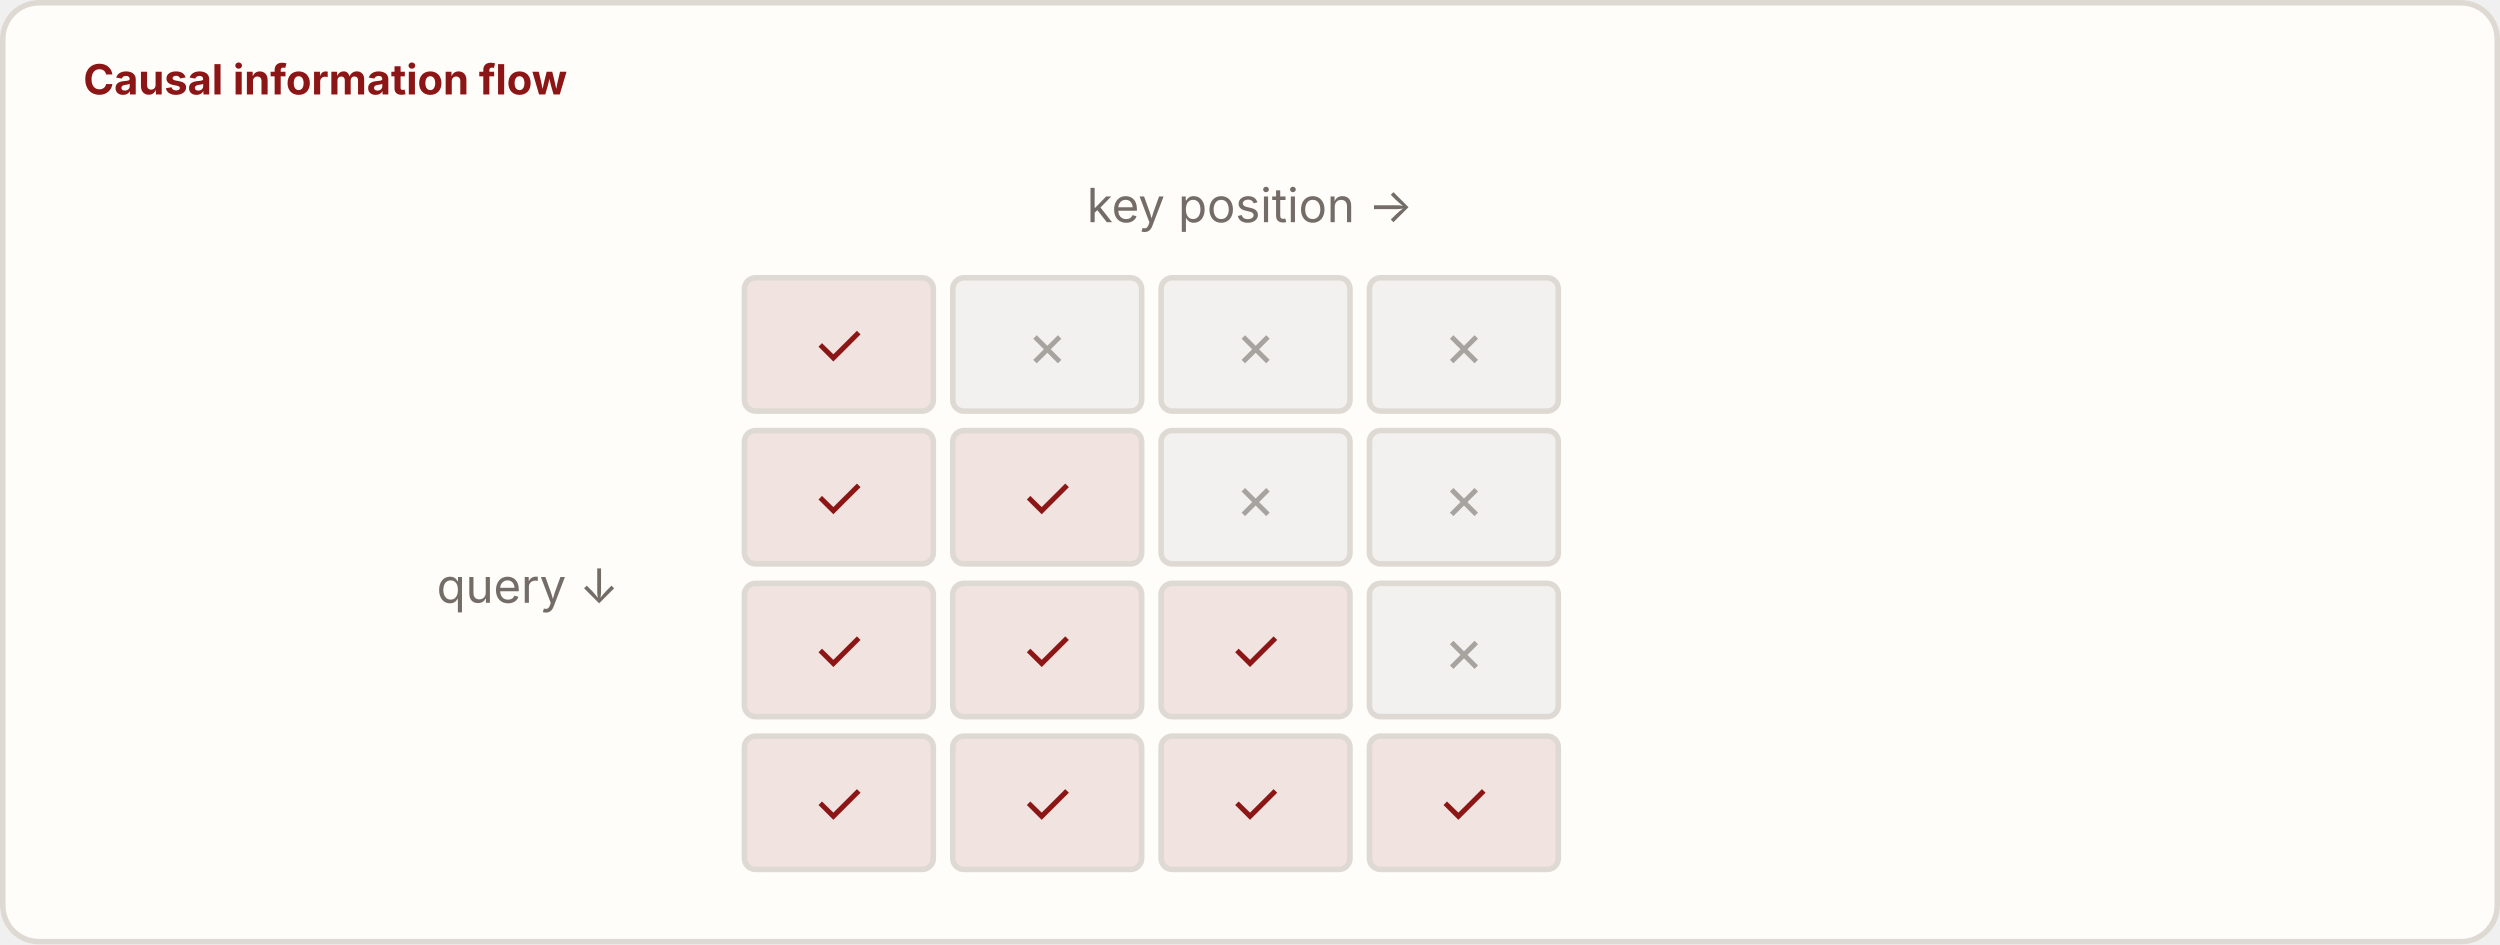
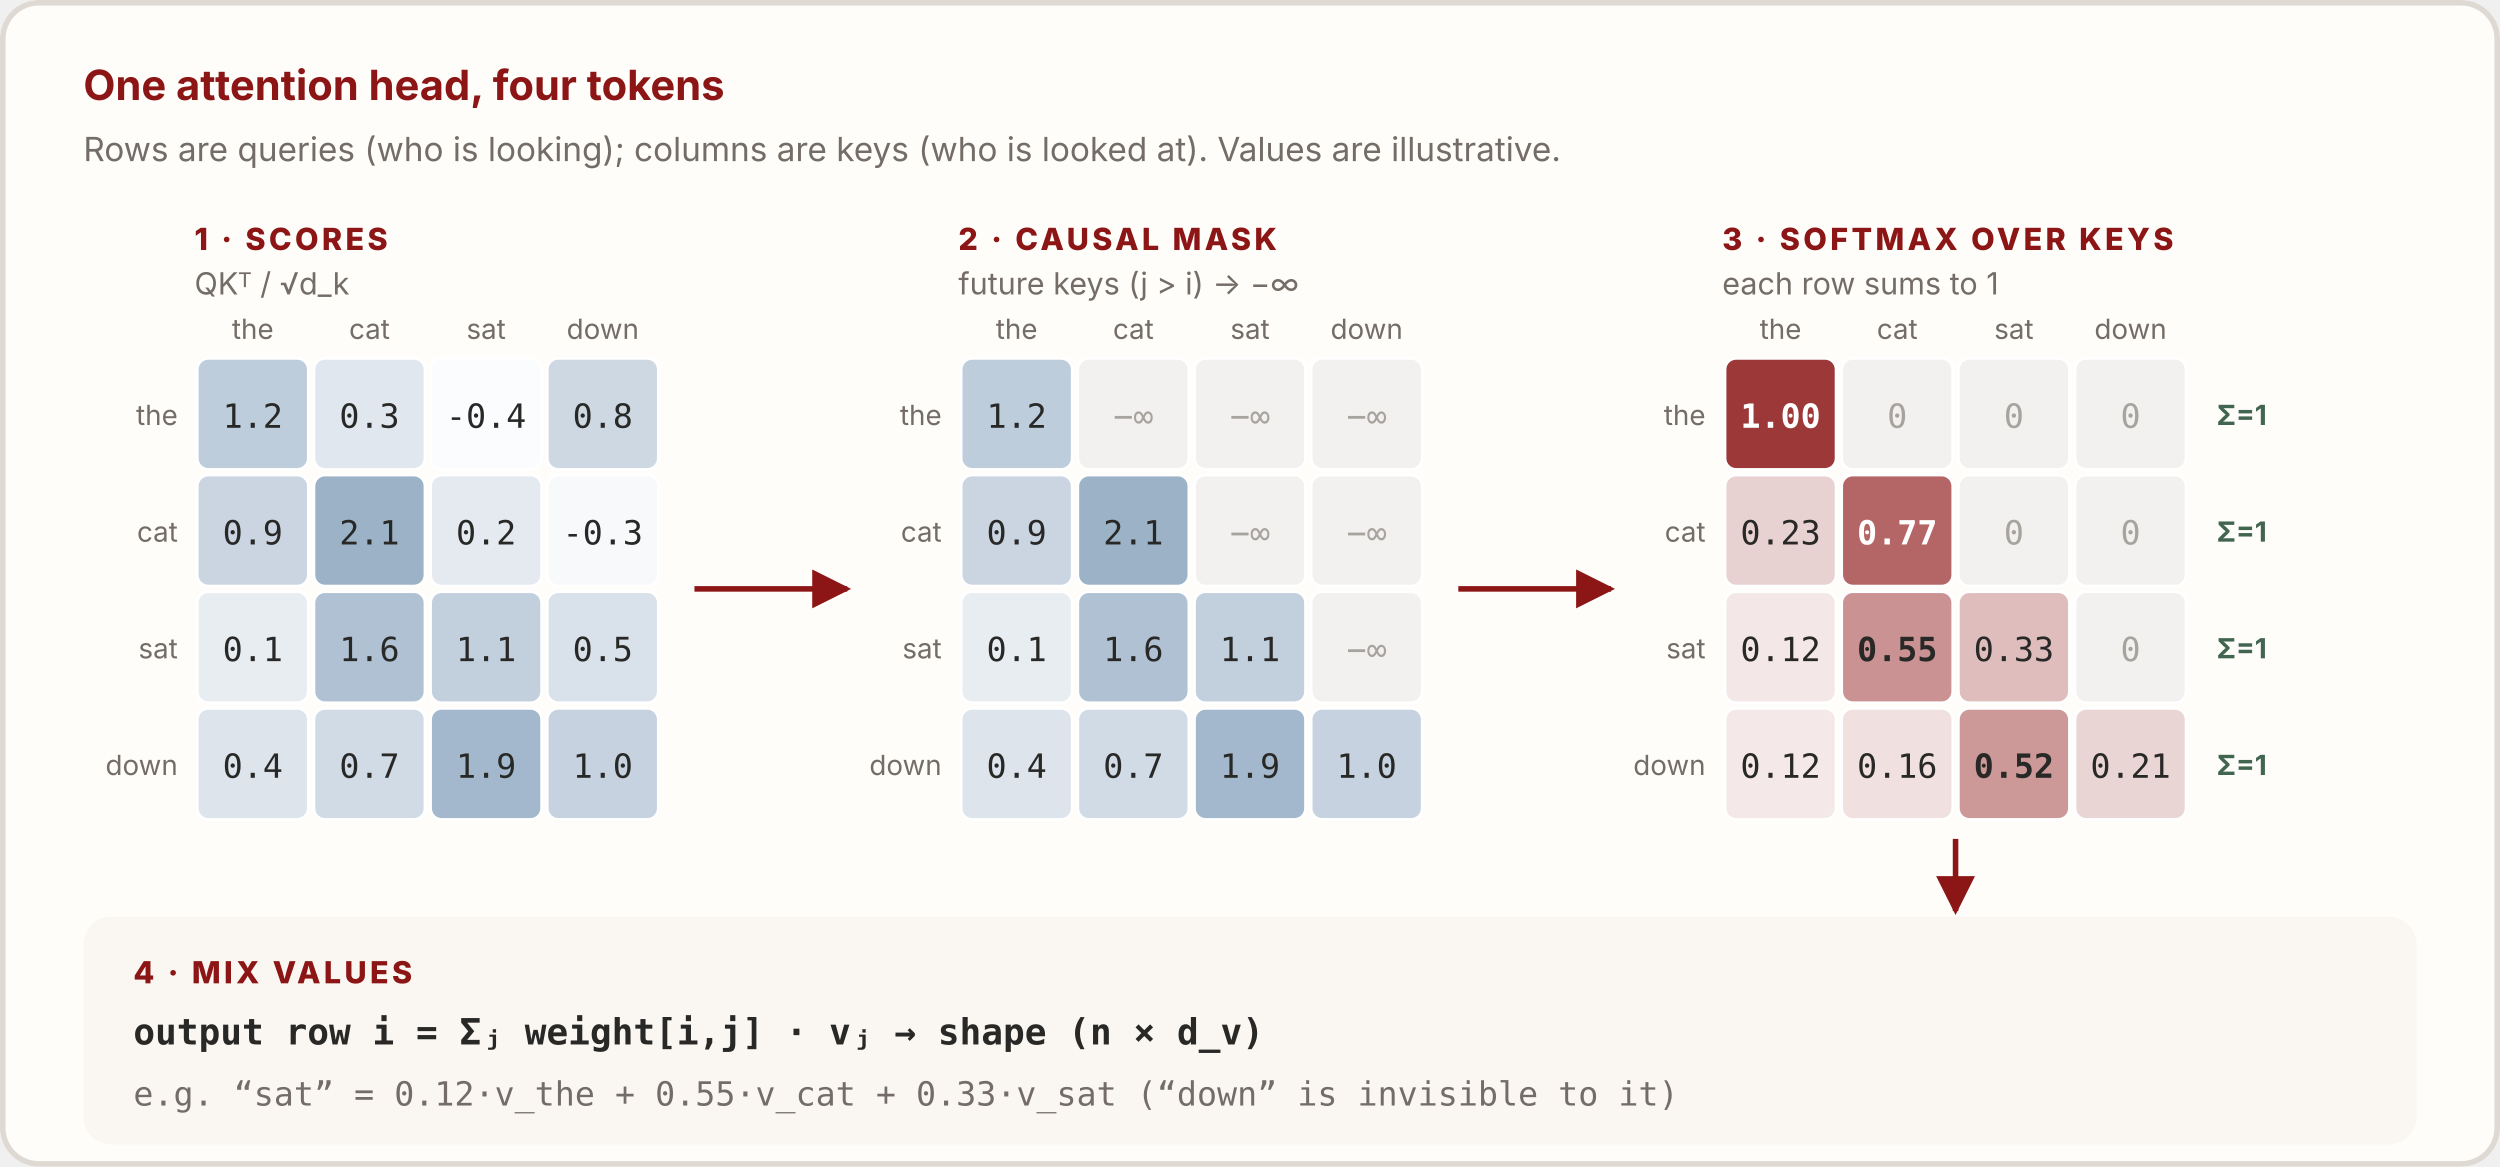
- <svg xmlns="http://www.w3.org/2000/svg" viewBox="0 0 900 340" role="img" aria-labelledby="t d">
+ <svg xmlns="http://www.w3.org/2000/svg" viewBox="0 0 900 420" role="img" aria-labelledby="t d">
  <defs>
    <marker id="arrow" viewBox="0 0 10 10" refX="9" refY="5" markerWidth="7" markerHeight="7" orient="auto-start-reverse">
      <path d="M0 0L10 5L0 10Z" fill="#8c1515" />
    </marker>
+     <marker id="arrow-g" viewBox="0 0 10 10" refX="9" refY="5" markerWidth="7" markerHeight="7" orient="auto-start-reverse">
+       <path d="M0 0L10 5L0 10Z" fill="#746d67" />
+     </marker>
  </defs>
-   <rect width="900" height="340" rx="14" fill="#fffdfa" />
-   <rect x="1" y="1" width="898" height="338" rx="13" fill="none" stroke="#ded9d2" stroke-width="2" />
-   <text x="30" y="34" text-anchor="start" font-family="Inter,Arial,sans-serif" font-size="15" font-weight="700" fill="#8c1515">Causal information flow</text>
-   <text x="450" y="80" text-anchor="middle" font-family="Inter,Arial,sans-serif" font-size="17" font-weight="400" fill="#746d67">key position →</text>
-   <rect x="268" y="100" width="68" height="48" rx="4" fill="#f0e3e0" stroke="#ded9d2" stroke-width="2" />
-   <text x="302" y="132" text-anchor="middle" font-family="Inter,Arial,sans-serif" font-size="22" font-weight="400" fill="#8c1515">✓</text>
-   <rect x="343" y="100" width="68" height="48" rx="4" fill="#f2f1ef" stroke="#ded9d2" stroke-width="2" />
-   <text x="377" y="132" text-anchor="middle" font-family="Inter,Arial,sans-serif" font-size="22" font-weight="400" fill="#a7a39e">×</text>
-   <rect x="418" y="100" width="68" height="48" rx="4" fill="#f2f1ef" stroke="#ded9d2" stroke-width="2" />
-   <text x="452" y="132" text-anchor="middle" font-family="Inter,Arial,sans-serif" font-size="22" font-weight="400" fill="#a7a39e">×</text>
-   <rect x="493" y="100" width="68" height="48" rx="4" fill="#f2f1ef" stroke="#ded9d2" stroke-width="2" />
-   <text x="527" y="132" text-anchor="middle" font-family="Inter,Arial,sans-serif" font-size="22" font-weight="400" fill="#a7a39e">×</text>
-   <rect x="268" y="155" width="68" height="48" rx="4" fill="#f0e3e0" stroke="#ded9d2" stroke-width="2" />
-   <text x="302" y="187" text-anchor="middle" font-family="Inter,Arial,sans-serif" font-size="22" font-weight="400" fill="#8c1515">✓</text>
-   <rect x="343" y="155" width="68" height="48" rx="4" fill="#f0e3e0" stroke="#ded9d2" stroke-width="2" />
-   <text x="377" y="187" text-anchor="middle" font-family="Inter,Arial,sans-serif" font-size="22" font-weight="400" fill="#8c1515">✓</text>
-   <rect x="418" y="155" width="68" height="48" rx="4" fill="#f2f1ef" stroke="#ded9d2" stroke-width="2" />
-   <text x="452" y="187" text-anchor="middle" font-family="Inter,Arial,sans-serif" font-size="22" font-weight="400" fill="#a7a39e">×</text>
-   <rect x="493" y="155" width="68" height="48" rx="4" fill="#f2f1ef" stroke="#ded9d2" stroke-width="2" />
-   <text x="527" y="187" text-anchor="middle" font-family="Inter,Arial,sans-serif" font-size="22" font-weight="400" fill="#a7a39e">×</text>
-   <rect x="268" y="210" width="68" height="48" rx="4" fill="#f0e3e0" stroke="#ded9d2" stroke-width="2" />
-   <text x="302" y="242" text-anchor="middle" font-family="Inter,Arial,sans-serif" font-size="22" font-weight="400" fill="#8c1515">✓</text>
-   <rect x="343" y="210" width="68" height="48" rx="4" fill="#f0e3e0" stroke="#ded9d2" stroke-width="2" />
-   <text x="377" y="242" text-anchor="middle" font-family="Inter,Arial,sans-serif" font-size="22" font-weight="400" fill="#8c1515">✓</text>
-   <rect x="418" y="210" width="68" height="48" rx="4" fill="#f0e3e0" stroke="#ded9d2" stroke-width="2" />
-   <text x="452" y="242" text-anchor="middle" font-family="Inter,Arial,sans-serif" font-size="22" font-weight="400" fill="#8c1515">✓</text>
-   <rect x="493" y="210" width="68" height="48" rx="4" fill="#f2f1ef" stroke="#ded9d2" stroke-width="2" />
-   <text x="527" y="242" text-anchor="middle" font-family="Inter,Arial,sans-serif" font-size="22" font-weight="400" fill="#a7a39e">×</text>
-   <rect x="268" y="265" width="68" height="48" rx="4" fill="#f0e3e0" stroke="#ded9d2" stroke-width="2" />
-   <text x="302" y="297" text-anchor="middle" font-family="Inter,Arial,sans-serif" font-size="22" font-weight="400" fill="#8c1515">✓</text>
-   <rect x="343" y="265" width="68" height="48" rx="4" fill="#f0e3e0" stroke="#ded9d2" stroke-width="2" />
-   <text x="377" y="297" text-anchor="middle" font-family="Inter,Arial,sans-serif" font-size="22" font-weight="400" fill="#8c1515">✓</text>
-   <rect x="418" y="265" width="68" height="48" rx="4" fill="#f0e3e0" stroke="#ded9d2" stroke-width="2" />
-   <text x="452" y="297" text-anchor="middle" font-family="Inter,Arial,sans-serif" font-size="22" font-weight="400" fill="#8c1515">✓</text>
-   <rect x="493" y="265" width="68" height="48" rx="4" fill="#f0e3e0" stroke="#ded9d2" stroke-width="2" />
-   <text x="527" y="297" text-anchor="middle" font-family="Inter,Arial,sans-serif" font-size="22" font-weight="400" fill="#8c1515">✓</text>
-   <text x="190" y="217" text-anchor="middle" font-family="Inter,Arial,sans-serif" font-size="17" font-weight="400" fill="#746d67">query ↓</text>
+   <rect width="900" height="420" rx="14" fill="#fffdfa" />
+   <rect x="1" y="1" width="898" height="418" rx="13" fill="none" stroke="#ded9d2" stroke-width="2" />
+   <text x="30" y="36" text-anchor="start" font-family="Inter,Arial,sans-serif" font-size="15" font-weight="700" fill="#8c1515">One attention head, four tokens</text>
+   <text x="30" y="58" text-anchor="start" font-family="Inter,Arial,sans-serif" font-size="12" font-weight="400" fill="#746d67">Rows are queries (who is looking); columns are keys (who is looked at). Values are illustrative.</text>
+   <text x="70" y="90" text-anchor="start" font-family="Inter,Arial,sans-serif" font-size="11" font-weight="800" fill="#8c1515" letter-spacing="1.2">1 · SCORES</text>
+   <text x="70" y="106" text-anchor="start" font-family="Inter,Arial,sans-serif" font-size="11" font-weight="400" fill="#746d67">QKᵀ / √d_k</text>
+   <text x="91" y="122" text-anchor="middle" font-family="Inter,Arial,sans-serif" font-size="10" font-weight="400" fill="#746d67">the</text>
+   <text x="133" y="122" text-anchor="middle" font-family="Inter,Arial,sans-serif" font-size="10" font-weight="400" fill="#746d67">cat</text>
+   <text x="175" y="122" text-anchor="middle" font-family="Inter,Arial,sans-serif" font-size="10" font-weight="400" fill="#746d67">sat</text>
+   <text x="217" y="122" text-anchor="middle" font-family="Inter,Arial,sans-serif" font-size="10" font-weight="400" fill="#746d67">down</text>
+   <text x="64" y="153" text-anchor="end" font-family="Inter,Arial,sans-serif" font-size="10" font-weight="400" fill="#746d67">the</text>
+   <text x="64" y="195" text-anchor="end" font-family="Inter,Arial,sans-serif" font-size="10" font-weight="400" fill="#746d67">cat</text>
+   <text x="64" y="237" text-anchor="end" font-family="Inter,Arial,sans-serif" font-size="10" font-weight="400" fill="#746d67">sat</text>
+   <text x="64" y="279" text-anchor="end" font-family="Inter,Arial,sans-serif" font-size="10" font-weight="400" fill="#746d67">down</text>
+   <rect x="71" y="129" width="40" height="40" rx="4" fill="#becddb" stroke="#ffffff" stroke-width="1" />
+   <text x="91" y="154" text-anchor="middle" font-family="ui-monospace,Menlo,Consolas,monospace" font-size="12" font-weight="400" fill="#282827">1.2</text>
+   <rect x="113" y="129" width="40" height="40" rx="4" fill="#e0e7ee" stroke="#ffffff" stroke-width="1" />
+   <text x="133" y="154" text-anchor="middle" font-family="ui-monospace,Menlo,Consolas,monospace" font-size="12" font-weight="400" fill="#282827">0.3</text>
+   <rect x="155" y="129" width="40" height="40" rx="4" fill="#fbfcfd" stroke="#ffffff" stroke-width="1" />
+   <text x="175" y="154" text-anchor="middle" font-family="ui-monospace,Menlo,Consolas,monospace" font-size="12" font-weight="400" fill="#282827">-0.4</text>
+   <rect x="197" y="129" width="40" height="40" rx="4" fill="#cdd8e3" stroke="#ffffff" stroke-width="1" />
+   <text x="217" y="154" text-anchor="middle" font-family="ui-monospace,Menlo,Consolas,monospace" font-size="12" font-weight="400" fill="#282827">0.8</text>
+   <rect x="71" y="171" width="40" height="40" rx="4" fill="#cad5e1" stroke="#ffffff" stroke-width="1" />
+   <text x="91" y="196" text-anchor="middle" font-family="ui-monospace,Menlo,Consolas,monospace" font-size="12" font-weight="400" fill="#282827">0.9</text>
+   <rect x="113" y="171" width="40" height="40" rx="4" fill="#9cb2c7" stroke="#ffffff" stroke-width="1" />
+   <text x="133" y="196" text-anchor="middle" font-family="ui-monospace,Menlo,Consolas,monospace" font-size="12" font-weight="400" fill="#282827">2.1</text>
+   <rect x="155" y="171" width="40" height="40" rx="4" fill="#e4eaf0" stroke="#ffffff" stroke-width="1" />
+   <text x="175" y="196" text-anchor="middle" font-family="ui-monospace,Menlo,Consolas,monospace" font-size="12" font-weight="400" fill="#282827">0.2</text>
+   <rect x="197" y="171" width="40" height="40" rx="4" fill="#f7f9fb" stroke="#ffffff" stroke-width="1" />
+   <text x="217" y="196" text-anchor="middle" font-family="ui-monospace,Menlo,Consolas,monospace" font-size="12" font-weight="400" fill="#282827">-0.3</text>
+   <rect x="71" y="213" width="40" height="40" rx="4" fill="#e8edf2" stroke="#ffffff" stroke-width="1" />
+   <text x="91" y="238" text-anchor="middle" font-family="ui-monospace,Menlo,Consolas,monospace" font-size="12" font-weight="400" fill="#282827">0.1</text>
+   <rect x="113" y="213" width="40" height="40" rx="4" fill="#afc1d2" stroke="#ffffff" stroke-width="1" />
+   <text x="133" y="238" text-anchor="middle" font-family="ui-monospace,Menlo,Consolas,monospace" font-size="12" font-weight="400" fill="#282827">1.6</text>
+   <rect x="155" y="213" width="40" height="40" rx="4" fill="#c2cfdd" stroke="#ffffff" stroke-width="1" />
+   <text x="175" y="238" text-anchor="middle" font-family="ui-monospace,Menlo,Consolas,monospace" font-size="12" font-weight="400" fill="#282827">1.1</text>
+   <rect x="197" y="213" width="40" height="40" rx="4" fill="#d9e1ea" stroke="#ffffff" stroke-width="1" />
+   <text x="217" y="238" text-anchor="middle" font-family="ui-monospace,Menlo,Consolas,monospace" font-size="12" font-weight="400" fill="#282827">0.5</text>
+   <rect x="71" y="255" width="40" height="40" rx="4" fill="#dde4ec" stroke="#ffffff" stroke-width="1" />
+   <text x="91" y="280" text-anchor="middle" font-family="ui-monospace,Menlo,Consolas,monospace" font-size="12" font-weight="400" fill="#282827">0.4</text>
+   <rect x="113" y="255" width="40" height="40" rx="4" fill="#d1dbe5" stroke="#ffffff" stroke-width="1" />
+   <text x="133" y="280" text-anchor="middle" font-family="ui-monospace,Menlo,Consolas,monospace" font-size="12" font-weight="400" fill="#282827">0.7</text>
+   <rect x="155" y="255" width="40" height="40" rx="4" fill="#a3b8cc" stroke="#ffffff" stroke-width="1" />
+   <text x="175" y="280" text-anchor="middle" font-family="ui-monospace,Menlo,Consolas,monospace" font-size="12" font-weight="400" fill="#282827">1.9</text>
+   <rect x="197" y="255" width="40" height="40" rx="4" fill="#c6d2df" stroke="#ffffff" stroke-width="1" />
+   <text x="217" y="280" text-anchor="middle" font-family="ui-monospace,Menlo,Consolas,monospace" font-size="12" font-weight="400" fill="#282827">1.0</text>
+   <text x="345" y="90" text-anchor="start" font-family="Inter,Arial,sans-serif" font-size="11" font-weight="800" fill="#8c1515" letter-spacing="1.2">2 · CAUSAL MASK</text>
+   <text x="345" y="106" text-anchor="start" font-family="Inter,Arial,sans-serif" font-size="11" font-weight="400" fill="#746d67">future keys (j &gt; i) → −∞</text>
+   <text x="366" y="122" text-anchor="middle" font-family="Inter,Arial,sans-serif" font-size="10" font-weight="400" fill="#746d67">the</text>
+   <text x="408" y="122" text-anchor="middle" font-family="Inter,Arial,sans-serif" font-size="10" font-weight="400" fill="#746d67">cat</text>
+   <text x="450" y="122" text-anchor="middle" font-family="Inter,Arial,sans-serif" font-size="10" font-weight="400" fill="#746d67">sat</text>
+   <text x="492" y="122" text-anchor="middle" font-family="Inter,Arial,sans-serif" font-size="10" font-weight="400" fill="#746d67">down</text>
+   <text x="339" y="153" text-anchor="end" font-family="Inter,Arial,sans-serif" font-size="10" font-weight="400" fill="#746d67">the</text>
+   <text x="339" y="195" text-anchor="end" font-family="Inter,Arial,sans-serif" font-size="10" font-weight="400" fill="#746d67">cat</text>
+   <text x="339" y="237" text-anchor="end" font-family="Inter,Arial,sans-serif" font-size="10" font-weight="400" fill="#746d67">sat</text>
+   <text x="339" y="279" text-anchor="end" font-family="Inter,Arial,sans-serif" font-size="10" font-weight="400" fill="#746d67">down</text>
+   <rect x="346" y="129" width="40" height="40" rx="4" fill="#becddb" stroke="#ffffff" stroke-width="1" />
+   <text x="366" y="154" text-anchor="middle" font-family="ui-monospace,Menlo,Consolas,monospace" font-size="12" font-weight="400" fill="#282827">1.2</text>
+   <rect x="388" y="129" width="40" height="40" rx="4" fill="#f2f1ef" stroke="#ffffff" stroke-width="1" />
+   <text x="408" y="154" text-anchor="middle" font-family="ui-monospace,Menlo,Consolas,monospace" font-size="12" font-weight="400" fill="#a7a39e">−∞</text>
+   <rect x="430" y="129" width="40" height="40" rx="4" fill="#f2f1ef" stroke="#ffffff" stroke-width="1" />
+   <text x="450" y="154" text-anchor="middle" font-family="ui-monospace,Menlo,Consolas,monospace" font-size="12" font-weight="400" fill="#a7a39e">−∞</text>
+   <rect x="472" y="129" width="40" height="40" rx="4" fill="#f2f1ef" stroke="#ffffff" stroke-width="1" />
+   <text x="492" y="154" text-anchor="middle" font-family="ui-monospace,Menlo,Consolas,monospace" font-size="12" font-weight="400" fill="#a7a39e">−∞</text>
+   <rect x="346" y="171" width="40" height="40" rx="4" fill="#cad5e1" stroke="#ffffff" stroke-width="1" />
+   <text x="366" y="196" text-anchor="middle" font-family="ui-monospace,Menlo,Consolas,monospace" font-size="12" font-weight="400" fill="#282827">0.9</text>
+   <rect x="388" y="171" width="40" height="40" rx="4" fill="#9cb2c7" stroke="#ffffff" stroke-width="1" />
+   <text x="408" y="196" text-anchor="middle" font-family="ui-monospace,Menlo,Consolas,monospace" font-size="12" font-weight="400" fill="#282827">2.1</text>
+   <rect x="430" y="171" width="40" height="40" rx="4" fill="#f2f1ef" stroke="#ffffff" stroke-width="1" />
+   <text x="450" y="196" text-anchor="middle" font-family="ui-monospace,Menlo,Consolas,monospace" font-size="12" font-weight="400" fill="#a7a39e">−∞</text>
+   <rect x="472" y="171" width="40" height="40" rx="4" fill="#f2f1ef" stroke="#ffffff" stroke-width="1" />
+   <text x="492" y="196" text-anchor="middle" font-family="ui-monospace,Menlo,Consolas,monospace" font-size="12" font-weight="400" fill="#a7a39e">−∞</text>
+   <rect x="346" y="213" width="40" height="40" rx="4" fill="#e8edf2" stroke="#ffffff" stroke-width="1" />
+   <text x="366" y="238" text-anchor="middle" font-family="ui-monospace,Menlo,Consolas,monospace" font-size="12" font-weight="400" fill="#282827">0.1</text>
+   <rect x="388" y="213" width="40" height="40" rx="4" fill="#afc1d2" stroke="#ffffff" stroke-width="1" />
+   <text x="408" y="238" text-anchor="middle" font-family="ui-monospace,Menlo,Consolas,monospace" font-size="12" font-weight="400" fill="#282827">1.6</text>
+   <rect x="430" y="213" width="40" height="40" rx="4" fill="#c2cfdd" stroke="#ffffff" stroke-width="1" />
+   <text x="450" y="238" text-anchor="middle" font-family="ui-monospace,Menlo,Consolas,monospace" font-size="12" font-weight="400" fill="#282827">1.1</text>
+   <rect x="472" y="213" width="40" height="40" rx="4" fill="#f2f1ef" stroke="#ffffff" stroke-width="1" />
+   <text x="492" y="238" text-anchor="middle" font-family="ui-monospace,Menlo,Consolas,monospace" font-size="12" font-weight="400" fill="#a7a39e">−∞</text>
+   <rect x="346" y="255" width="40" height="40" rx="4" fill="#dde4ec" stroke="#ffffff" stroke-width="1" />
+   <text x="366" y="280" text-anchor="middle" font-family="ui-monospace,Menlo,Consolas,monospace" font-size="12" font-weight="400" fill="#282827">0.4</text>
+   <rect x="388" y="255" width="40" height="40" rx="4" fill="#d1dbe5" stroke="#ffffff" stroke-width="1" />
+   <text x="408" y="280" text-anchor="middle" font-family="ui-monospace,Menlo,Consolas,monospace" font-size="12" font-weight="400" fill="#282827">0.7</text>
+   <rect x="430" y="255" width="40" height="40" rx="4" fill="#a3b8cc" stroke="#ffffff" stroke-width="1" />
+   <text x="450" y="280" text-anchor="middle" font-family="ui-monospace,Menlo,Consolas,monospace" font-size="12" font-weight="400" fill="#282827">1.9</text>
+   <rect x="472" y="255" width="40" height="40" rx="4" fill="#c6d2df" stroke="#ffffff" stroke-width="1" />
+   <text x="492" y="280" text-anchor="middle" font-family="ui-monospace,Menlo,Consolas,monospace" font-size="12" font-weight="400" fill="#282827">1.0</text>
+   <text x="620" y="90" text-anchor="start" font-family="Inter,Arial,sans-serif" font-size="11" font-weight="800" fill="#8c1515" letter-spacing="1.2">3 · SOFTMAX OVER KEYS</text>
+   <text x="620" y="106" text-anchor="start" font-family="Inter,Arial,sans-serif" font-size="11" font-weight="400" fill="#746d67">each row sums to 1</text>
+   <text x="641" y="122" text-anchor="middle" font-family="Inter,Arial,sans-serif" font-size="10" font-weight="400" fill="#746d67">the</text>
+   <text x="683" y="122" text-anchor="middle" font-family="Inter,Arial,sans-serif" font-size="10" font-weight="400" fill="#746d67">cat</text>
+   <text x="725" y="122" text-anchor="middle" font-family="Inter,Arial,sans-serif" font-size="10" font-weight="400" fill="#746d67">sat</text>
+   <text x="767" y="122" text-anchor="middle" font-family="Inter,Arial,sans-serif" font-size="10" font-weight="400" fill="#746d67">down</text>
+   <text x="614" y="153" text-anchor="end" font-family="Inter,Arial,sans-serif" font-size="10" font-weight="400" fill="#746d67">the</text>
+   <text x="614" y="195" text-anchor="end" font-family="Inter,Arial,sans-serif" font-size="10" font-weight="400" fill="#746d67">cat</text>
+   <text x="614" y="237" text-anchor="end" font-family="Inter,Arial,sans-serif" font-size="10" font-weight="400" fill="#746d67">sat</text>
+   <text x="614" y="279" text-anchor="end" font-family="Inter,Arial,sans-serif" font-size="10" font-weight="400" fill="#746d67">down</text>
+   <rect x="621" y="129" width="40" height="40" rx="4" fill="#9d3838" stroke="#ffffff" stroke-width="1" />
+   <text x="641" y="154" text-anchor="middle" font-family="ui-monospace,Menlo,Consolas,monospace" font-size="12" font-weight="700" fill="#ffffff">1.00</text>
+   <rect x="663" y="129" width="40" height="40" rx="4" fill="#f2f1ef" stroke="#ffffff" stroke-width="1" />
+   <text x="683" y="154" text-anchor="middle" font-family="ui-monospace,Menlo,Consolas,monospace" font-size="12" font-weight="400" fill="#a7a39e">0</text>
+   <rect x="705" y="129" width="40" height="40" rx="4" fill="#f2f1ef" stroke="#ffffff" stroke-width="1" />
+   <text x="725" y="154" text-anchor="middle" font-family="ui-monospace,Menlo,Consolas,monospace" font-size="12" font-weight="400" fill="#a7a39e">0</text>
+   <rect x="747" y="129" width="40" height="40" rx="4" fill="#f2f1ef" stroke="#ffffff" stroke-width="1" />
+   <text x="767" y="154" text-anchor="middle" font-family="ui-monospace,Menlo,Consolas,monospace" font-size="12" font-weight="400" fill="#a7a39e">0</text>
+   <rect x="621" y="171" width="40" height="40" rx="4" fill="#e8d1d1" stroke="#ffffff" stroke-width="1" />
+   <text x="641" y="196" text-anchor="middle" font-family="ui-monospace,Menlo,Consolas,monospace" font-size="12" font-weight="400" fill="#282827">0.23</text>
+   <rect x="663" y="171" width="40" height="40" rx="4" fill="#b46666" stroke="#ffffff" stroke-width="1" />
+   <text x="683" y="196" text-anchor="middle" font-family="ui-monospace,Menlo,Consolas,monospace" font-size="12" font-weight="700" fill="#ffffff">0.77</text>
+   <rect x="705" y="171" width="40" height="40" rx="4" fill="#f2f1ef" stroke="#ffffff" stroke-width="1" />
+   <text x="725" y="196" text-anchor="middle" font-family="ui-monospace,Menlo,Consolas,monospace" font-size="12" font-weight="400" fill="#a7a39e">0</text>
+   <rect x="747" y="171" width="40" height="40" rx="4" fill="#f2f1ef" stroke="#ffffff" stroke-width="1" />
+   <text x="767" y="196" text-anchor="middle" font-family="ui-monospace,Menlo,Consolas,monospace" font-size="12" font-weight="400" fill="#a7a39e">0</text>
+   <rect x="621" y="213" width="40" height="40" rx="4" fill="#f3e7e7" stroke="#ffffff" stroke-width="1" />
+   <text x="641" y="238" text-anchor="middle" font-family="ui-monospace,Menlo,Consolas,monospace" font-size="12" font-weight="400" fill="#282827">0.12</text>
+   <rect x="663" y="213" width="40" height="40" rx="4" fill="#ca9292" stroke="#ffffff" stroke-width="1" />
+   <text x="683" y="238" text-anchor="middle" font-family="ui-monospace,Menlo,Consolas,monospace" font-size="12" font-weight="700" fill="#282827">0.55</text>
+   <rect x="705" y="213" width="40" height="40" rx="4" fill="#dfbdbd" stroke="#ffffff" stroke-width="1" />
+   <text x="725" y="238" text-anchor="middle" font-family="ui-monospace,Menlo,Consolas,monospace" font-size="12" font-weight="400" fill="#282827">0.33</text>
+   <rect x="747" y="213" width="40" height="40" rx="4" fill="#f2f1ef" stroke="#ffffff" stroke-width="1" />
+   <text x="767" y="238" text-anchor="middle" font-family="ui-monospace,Menlo,Consolas,monospace" font-size="12" font-weight="400" fill="#a7a39e">0</text>
+   <rect x="621" y="255" width="40" height="40" rx="4" fill="#f4e8e8" stroke="#ffffff" stroke-width="1" />
+   <text x="641" y="280" text-anchor="middle" font-family="ui-monospace,Menlo,Consolas,monospace" font-size="12" font-weight="400" fill="#282827">0.12</text>
+   <rect x="663" y="255" width="40" height="40" rx="4" fill="#f0e0e0" stroke="#ffffff" stroke-width="1" />
+   <text x="683" y="280" text-anchor="middle" font-family="ui-monospace,Menlo,Consolas,monospace" font-size="12" font-weight="400" fill="#282827">0.16</text>
+   <rect x="705" y="255" width="40" height="40" rx="4" fill="#cc9898" stroke="#ffffff" stroke-width="1" />
+   <text x="725" y="280" text-anchor="middle" font-family="ui-monospace,Menlo,Consolas,monospace" font-size="12" font-weight="700" fill="#282827">0.52</text>
+   <rect x="747" y="255" width="40" height="40" rx="4" fill="#ead5d5" stroke="#ffffff" stroke-width="1" />
+   <text x="767" y="280" text-anchor="middle" font-family="ui-monospace,Menlo,Consolas,monospace" font-size="12" font-weight="400" fill="#282827">0.21</text>
+   <text x="798" y="153" text-anchor="start" font-family="Inter,Arial,sans-serif" font-size="10" font-weight="700" fill="#426550">Σ=1</text>
+   <text x="798" y="195" text-anchor="start" font-family="Inter,Arial,sans-serif" font-size="10" font-weight="700" fill="#426550">Σ=1</text>
+   <text x="798" y="237" text-anchor="start" font-family="Inter,Arial,sans-serif" font-size="10" font-weight="700" fill="#426550">Σ=1</text>
+   <text x="798" y="279" text-anchor="start" font-family="Inter,Arial,sans-serif" font-size="10" font-weight="700" fill="#426550">Σ=1</text>
+   <path d="M250 212L305 212" fill="none" stroke="#8c1515" stroke-width="2" marker-end="url(#arrow)" />
+   <path d="M525 212L580 212" fill="none" stroke="#8c1515" stroke-width="2" marker-end="url(#arrow)" />
+   <rect x="30" y="330" width="840" height="82" rx="10" fill="#faf7f2" stroke="none" stroke-width="0" />
+   <text x="48" y="354" text-anchor="start" font-family="Inter,Arial,sans-serif" font-size="11" font-weight="800" fill="#8c1515" letter-spacing="1.2">4 · MIX VALUES</text>
+   <text x="48" y="376" text-anchor="start" font-family="ui-monospace,Menlo,Consolas,monospace" font-size="13" font-weight="700" fill="#282827">output row i = Σⱼ weight[i,j] · vⱼ   →   shape (n × d_v)</text>
+   <text x="48" y="398" text-anchor="start" font-family="ui-monospace,Menlo,Consolas,monospace" font-size="12" font-weight="400" fill="#746d67">e.g. “sat” = 0.12·v_the + 0.55·v_cat + 0.33·v_sat   (“down” is invisible to it)</text>
+   <path d="M704 302L704 328" fill="none" stroke="#8c1515" stroke-width="2" marker-end="url(#arrow)" />
</svg>
